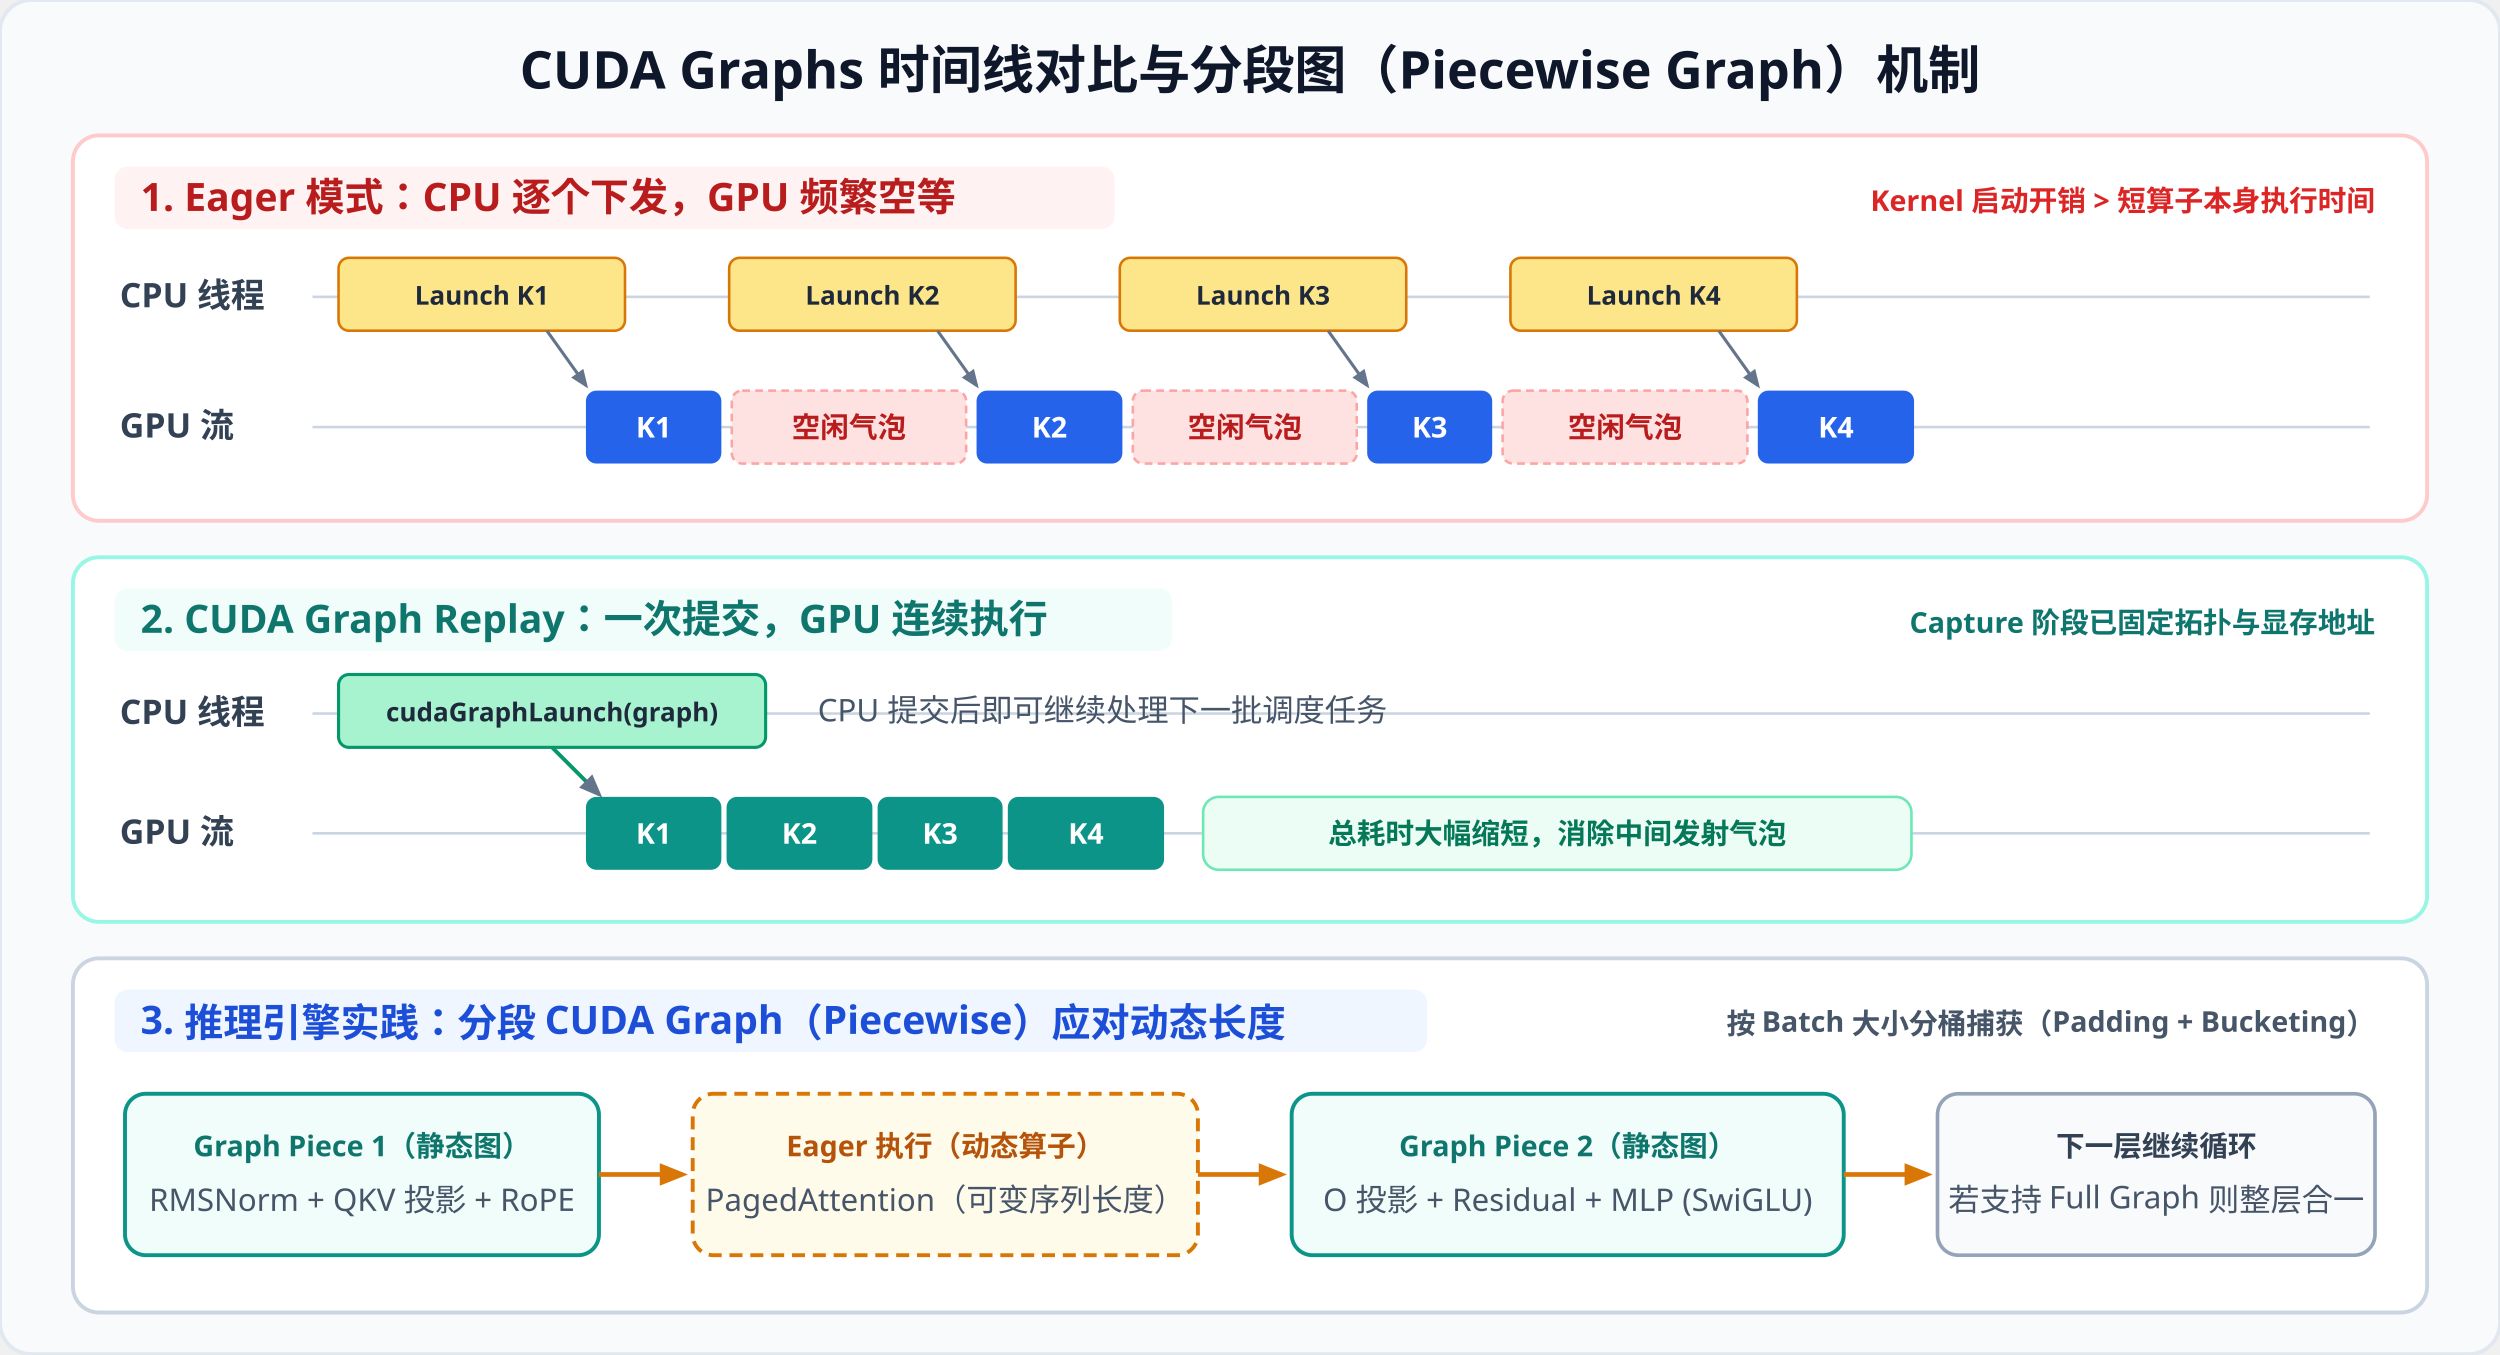
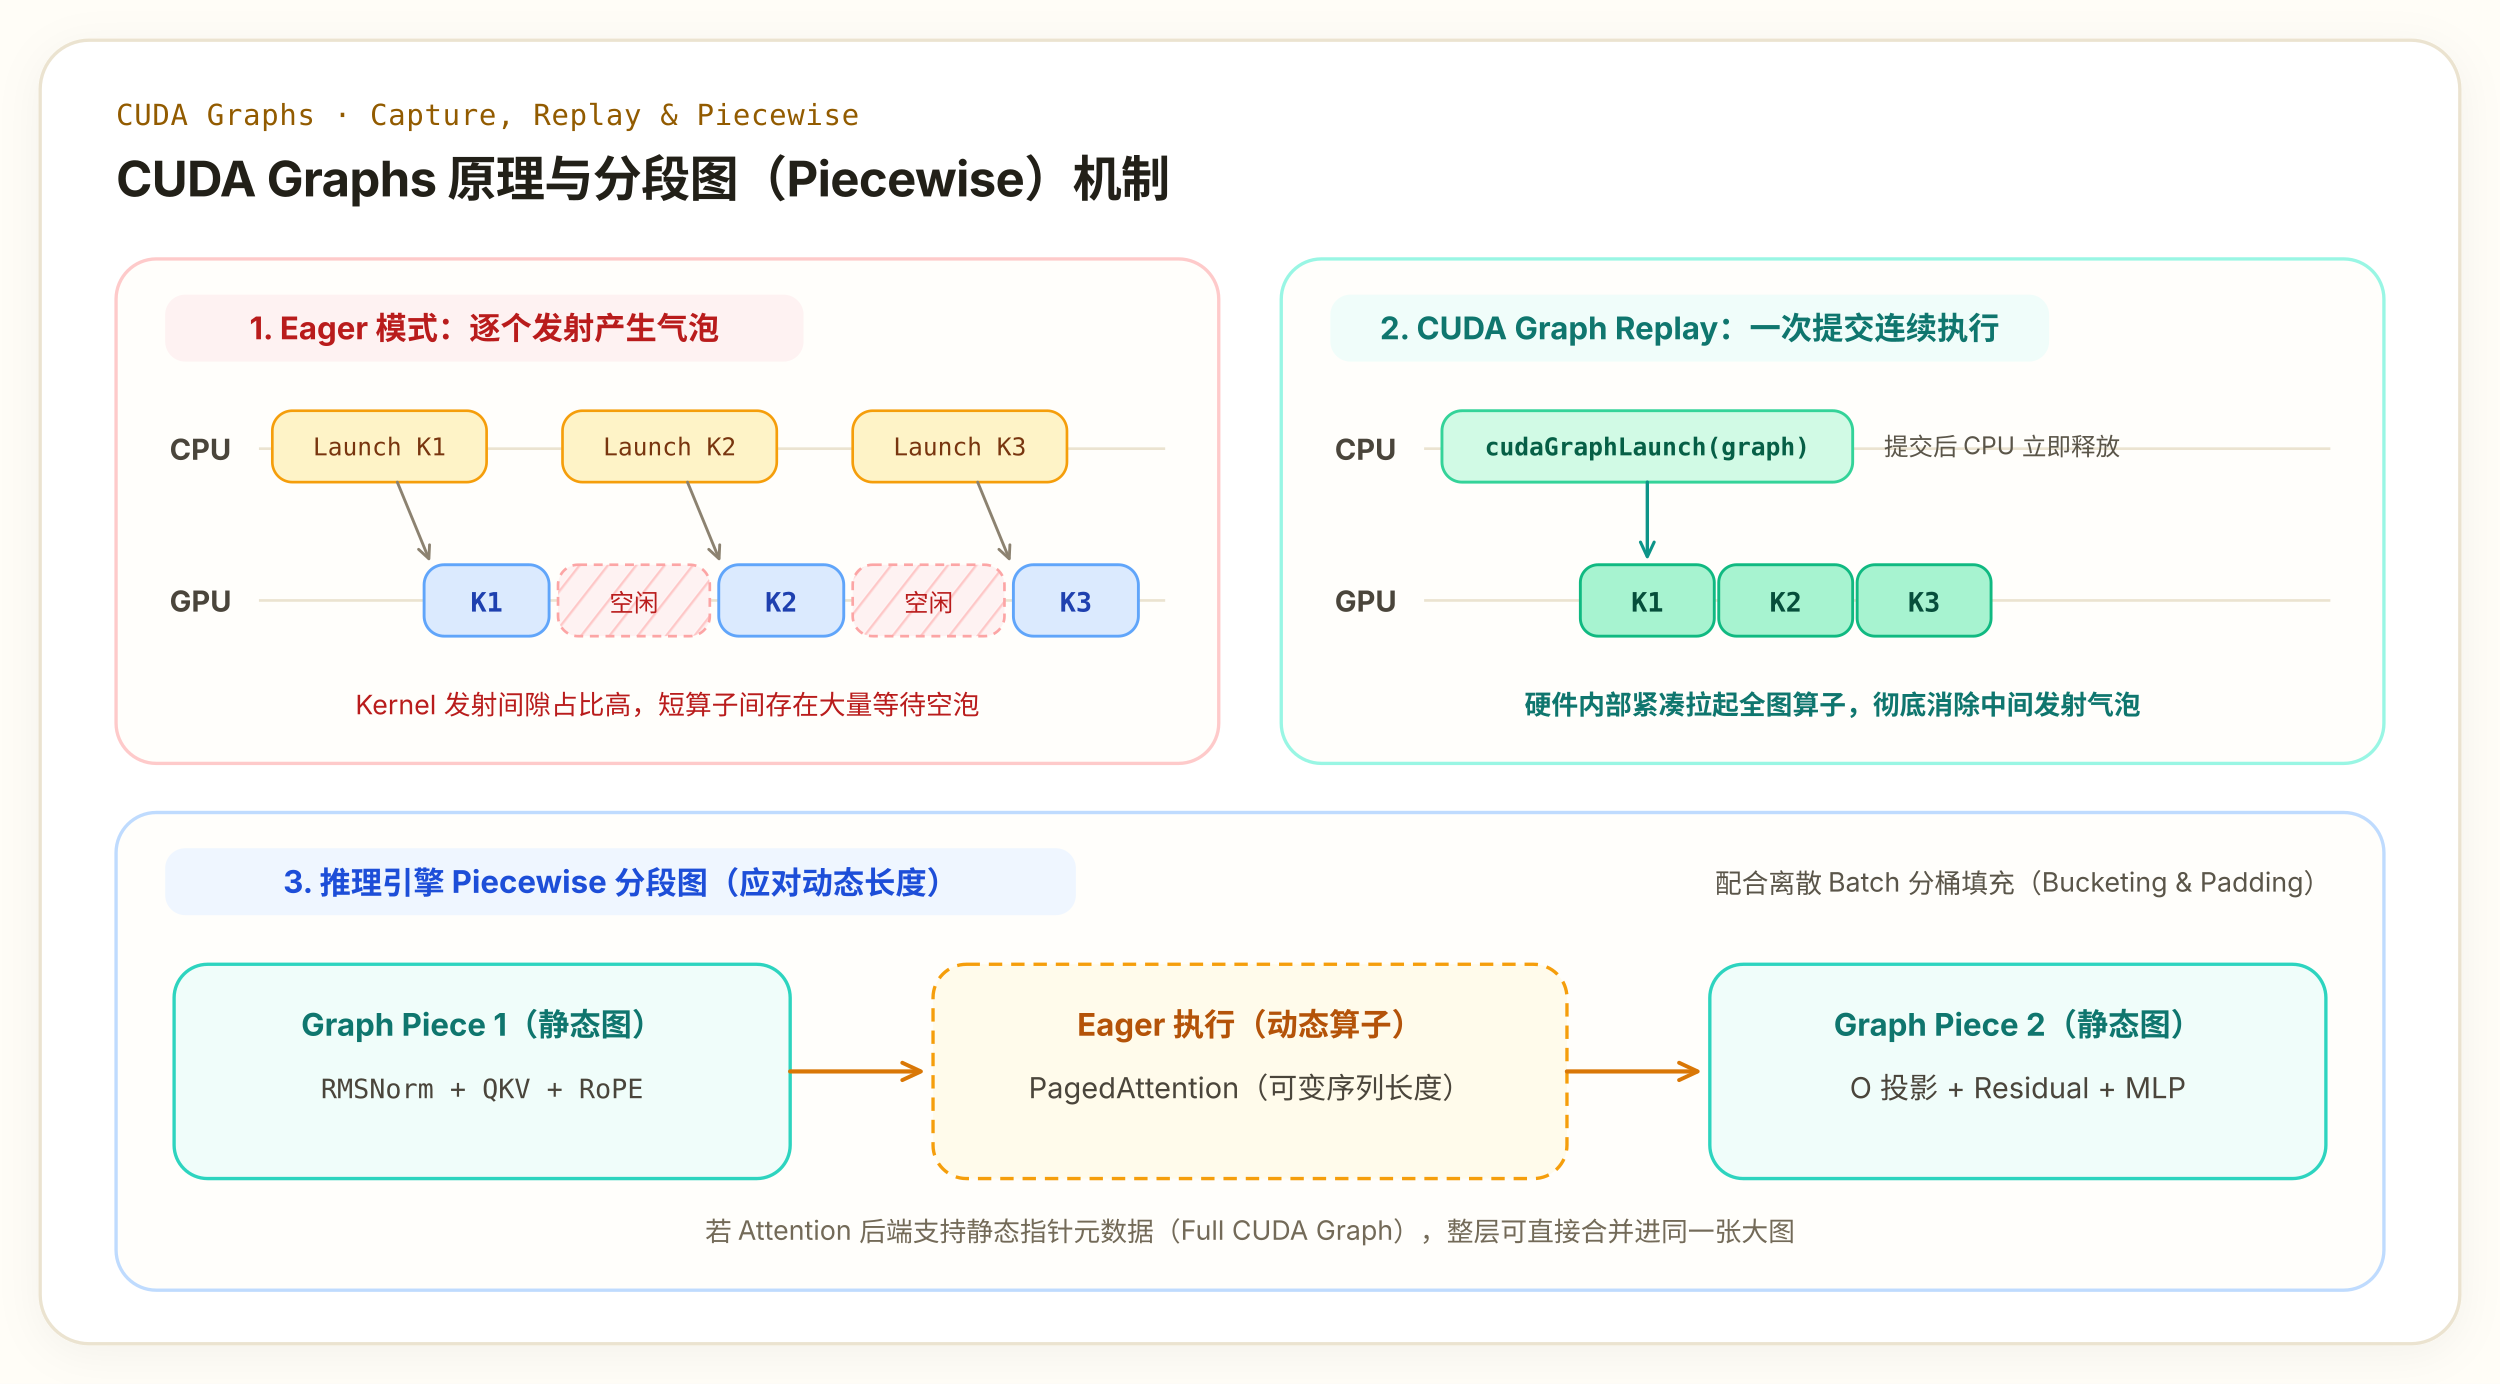
- <svg xmlns="http://www.w3.org/2000/svg" viewBox="0 0 960 520" width="960" height="520">
+ <svg xmlns="http://www.w3.org/2000/svg" viewBox="0 0 1120 620" width="1120" height="620">
  <defs>
-     <style>
-       text { font-family: "Microsoft YaHei", "PingFang SC", "Noto Sans SC", "Segoe UI", sans-serif; }
-       .title { font-size: 20px; font-weight: 700; fill: #0f172a; }
-       .sec-title { font-size: 15px; font-weight: 700; }
-       .track-label { font-size: 13px; font-weight: 700; fill: #334155; }
-       .k-label { font-size: 11px; font-weight: 700; fill: #ffffff; }
-       .c-label { font-size: 10px; font-weight: 600; fill: #1e293b; }
-       .note { font-size: 12px; fill: #475569; }
-       .badge { font-size: 11px; font-weight: 700; }
-     </style>
-     <marker id="arr-gray" viewBox="0 0 10 10" refX="8" refY="5" markerWidth="6" markerHeight="6" orient="auto">
-       <path d="M 0 1 L 10 5 L 0 9 z" fill="#64748b" />
+     <filter id="soft-shadow" x="-4%" y="-4%" width="108%" height="110%">
+       <feDropShadow dx="0" dy="4" stdDeviation="10" flood-color="#222018" flood-opacity="0.05" />
+     </filter>
+     <pattern id="soft-hatch-red" width="10" height="10" patternTransform="rotate(38)" patternUnits="userSpaceOnUse">
+       <rect width="10" height="10" fill="#fef2f2" />
+       <line x1="0" y1="0" x2="0" y2="10" stroke="#fecaca" stroke-width="2.2" />
+     </pattern>
+     <marker id="arr-warm" viewBox="0 0 12 12" refX="9" refY="6" markerWidth="7" markerHeight="7" orient="auto">
+       <path d="M 2 2.5 L 9.5 6 L 2 9.5" fill="none" stroke="#8c8270" stroke-width="1.7" stroke-linecap="round" stroke-linejoin="round" />
    </marker>
-     <marker id="arr-amber" viewBox="0 0 10 10" refX="8" refY="5" markerWidth="6" markerHeight="6" orient="auto">
-       <path d="M 0 1 L 10 5 L 0 9 z" fill="#d97706" />
+     <marker id="arr-red" viewBox="0 0 12 12" refX="9" refY="6" markerWidth="7" markerHeight="7" orient="auto">
+       <path d="M 2 2.5 L 9.5 6 L 2 9.5" fill="none" stroke="#dc2626" stroke-width="1.6" stroke-linecap="round" stroke-linejoin="round" />
+     </marker>
+     <marker id="arr-teal" viewBox="0 0 12 12" refX="9" refY="6" markerWidth="7" markerHeight="7" orient="auto">
+       <path d="M 2 2.5 L 9.5 6 L 2 9.5" fill="none" stroke="#0d9488" stroke-width="1.6" stroke-linecap="round" stroke-linejoin="round" />
+     </marker>
+     <marker id="arr-amber" viewBox="0 0 12 12" refX="9" refY="6" markerWidth="7" markerHeight="7" orient="auto">
+       <path d="M 2 2.5 L 9.5 6 L 2 9.5" fill="none" stroke="#d97706" stroke-width="1.6" stroke-linecap="round" stroke-linejoin="round" />
+     </marker>
+     <marker id="arr-purple" viewBox="0 0 12 12" refX="9" refY="6" markerWidth="7" markerHeight="7" orient="auto">
+       <path d="M 2 2.5 L 9.5 6 L 2 9.5" fill="none" stroke="#8b5cf6" stroke-width="1.6" stroke-linecap="round" stroke-linejoin="round" />
+     </marker>
+     <marker id="arr-blue" viewBox="0 0 12 12" refX="9" refY="6" markerWidth="7" markerHeight="7" orient="auto">
+       <path d="M 2 2.5 L 9.5 6 L 2 9.5" fill="none" stroke="#3b82f6" stroke-width="1.6" stroke-linecap="round" stroke-linejoin="round" />
    </marker>
  </defs>
-   <rect width="960" height="520" rx="12" fill="#f8fafc" stroke="#e2e8f0" stroke-width="1.5" />
-   <text x="480" y="34" text-anchor="middle" class="title">CUDA Graphs 时间线对比与分段图（Piecewise Graph）机制</text>
-   <rect x="28" y="52" width="904" height="148" rx="10" fill="#ffffff" stroke="#fecaca" stroke-width="1.5" />
-   <rect x="44" y="64" width="384" height="24" rx="5" fill="#fef2f2" />
-   <text x="54" y="81" class="sec-title" fill="#b91c1c">1. Eager 模式：CPU 逐个下发，GPU 频繁空等</text>
-   <text x="912" y="81" text-anchor="end" class="badge" fill="#dc2626">Kernel 启动开销 &gt; 短算子本身执行时间</text>
-   <text x="46" y="118" class="track-label">CPU 线程</text>
-   <line x1="120" y1="114" x2="910" y2="114" stroke="#cbd5e1" stroke-width="1" />
-   <text x="46" y="168" class="track-label">GPU 流</text>
-   <line x1="120" y1="164" x2="910" y2="164" stroke="#cbd5e1" stroke-width="1" />
-   <rect x="130" y="99" width="110" height="28" rx="4" fill="#fde68a" stroke="#d97706" stroke-width="1" />
-   <text x="185" y="117" text-anchor="middle" class="c-label">Launch K1</text>
-   <rect x="280" y="99" width="110" height="28" rx="4" fill="#fde68a" stroke="#d97706" stroke-width="1" />
-   <text x="335" y="117" text-anchor="middle" class="c-label">Launch K2</text>
-   <rect x="430" y="99" width="110" height="28" rx="4" fill="#fde68a" stroke="#d97706" stroke-width="1" />
-   <text x="485" y="117" text-anchor="middle" class="c-label">Launch K3</text>
-   <rect x="580" y="99" width="110" height="28" rx="4" fill="#fde68a" stroke="#d97706" stroke-width="1" />
-   <text x="635" y="117" text-anchor="middle" class="c-label">Launch K4</text>
-   <line x1="210" y1="127" x2="225" y2="148" stroke="#64748b" stroke-width="1.2" marker-end="url(#arr-gray)" />
-   <line x1="360" y1="127" x2="375" y2="148" stroke="#64748b" stroke-width="1.2" marker-end="url(#arr-gray)" />
-   <line x1="510" y1="127" x2="525" y2="148" stroke="#64748b" stroke-width="1.2" marker-end="url(#arr-gray)" />
-   <line x1="660" y1="127" x2="675" y2="148" stroke="#64748b" stroke-width="1.2" marker-end="url(#arr-gray)" />
-   <rect x="225" y="150" width="52" height="28" rx="4" fill="#2563eb" />
-   <text x="251" y="168" text-anchor="middle" class="k-label">K1</text>
-   <rect x="281" y="150" width="90" height="28" rx="4" fill="#fee2e2" stroke="#fca5a5" stroke-dasharray="3,2" />
-   <text x="326" y="168" text-anchor="middle" class="badge" fill="#b91c1c">空闲气泡</text>
-   <rect x="375" y="150" width="56" height="28" rx="4" fill="#2563eb" />
-   <text x="403" y="168" text-anchor="middle" class="k-label">K2</text>
-   <rect x="435" y="150" width="86" height="28" rx="4" fill="#fee2e2" stroke="#fca5a5" stroke-dasharray="3,2" />
-   <text x="478" y="168" text-anchor="middle" class="badge" fill="#b91c1c">空闲气泡</text>
-   <rect x="525" y="150" width="48" height="28" rx="4" fill="#2563eb" />
-   <text x="549" y="168" text-anchor="middle" class="k-label">K3</text>
-   <rect x="577" y="150" width="94" height="28" rx="4" fill="#fee2e2" stroke="#fca5a5" stroke-dasharray="3,2" />
-   <text x="624" y="168" text-anchor="middle" class="badge" fill="#b91c1c">空闲气泡</text>
-   <rect x="675" y="150" width="60" height="28" rx="4" fill="#2563eb" />
-   <text x="705" y="168" text-anchor="middle" class="k-label">K4</text>
-   <rect x="28" y="214" width="904" height="140" rx="10" fill="#ffffff" stroke="#99f6e4" stroke-width="1.5" />
-   <rect x="44" y="226" width="406" height="24" rx="5" fill="#f0fdfa" />
-   <text x="54" y="243" class="sec-title" fill="#0f766e">2. CUDA Graph Replay：一次提交，GPU 连续执行</text>
-   <text x="912" y="243" text-anchor="end" class="badge" fill="#0f766e">Capture 阶段已固定拓扑与显存地址</text>
-   <text x="46" y="278" class="track-label">CPU 线程</text>
-   <line x1="120" y1="274" x2="910" y2="274" stroke="#cbd5e1" stroke-width="1" />
-   <text x="46" y="324" class="track-label">GPU 流</text>
-   <line x1="120" y1="320" x2="910" y2="320" stroke="#cbd5e1" stroke-width="1" />
-   <rect x="130" y="259" width="164" height="28" rx="4" fill="#a7f3d0" stroke="#059669" stroke-width="1.2" />
-   <text x="212" y="277" text-anchor="middle" class="c-label">cudaGraphLaunch(graph)</text>
-   <text x="314" y="277" class="note">CPU 提交后即可继续处理下一批调度任务</text>
-   <line x1="212" y1="287" x2="230" y2="305" stroke="#059669" stroke-width="1.5" marker-end="url(#arr-gray)" />
-   <rect x="225" y="306" width="52" height="28" rx="4" fill="#0d9488" />
-   <text x="251" y="324" text-anchor="middle" class="k-label">K1</text>
-   <rect x="279" y="306" width="56" height="28" rx="4" fill="#0d9488" />
-   <text x="307" y="324" text-anchor="middle" class="k-label">K2</text>
-   <rect x="337" y="306" width="48" height="28" rx="4" fill="#0d9488" />
-   <text x="361" y="324" text-anchor="middle" class="k-label">K3</text>
-   <rect x="387" y="306" width="60" height="28" rx="4" fill="#0d9488" />
-   <text x="417" y="324" text-anchor="middle" class="k-label">K4</text>
-   <rect x="462" y="306" width="272" height="28" rx="6" fill="#ecfdf5" stroke="#6ee7b7" />
-   <text x="598" y="324" text-anchor="middle" class="badge" fill="#047857">总耗时大幅缩短，消除中间发射气泡</text>
-   <rect x="28" y="368" width="904" height="136" rx="10" fill="#ffffff" stroke="#cbd5e1" stroke-width="1.5" />
-   <rect x="44" y="380" width="504" height="24" rx="5" fill="#eff6ff" />
-   <text x="54" y="397" class="sec-title" fill="#1d4ed8">3. 推理引擎实践：分段 CUDA Graph（Piecewise）应对动态长度</text>
-   <text x="912" y="397" text-anchor="end" class="badge" fill="#475569">按 Batch 大小分桶捕获（Padding + Bucketing）</text>
-   <rect x="48" y="420" width="182" height="62" rx="8" fill="#f0fdfa" stroke="#0d9488" stroke-width="1.5" />
-   <text x="139" y="444" text-anchor="middle" class="badge" fill="#0f766e">Graph Piece 1（静态图）</text>
-   <text x="139" y="465" text-anchor="middle" class="note">RMSNorm + QKV 投影 + RoPE</text>
-   <line x1="230" y1="451" x2="262" y2="451" stroke="#d97706" stroke-width="1.8" marker-end="url(#arr-amber)" />
-   <rect x="266" y="420" width="194" height="62" rx="8" fill="#fffbeb" stroke="#d97706" stroke-width="1.5" stroke-dasharray="5,3" />
-   <text x="363" y="444" text-anchor="middle" class="badge" fill="#b45309">Eager 执行（动态算子）</text>
-   <text x="363" y="465" text-anchor="middle" class="note">PagedAttention（可变序列长度）</text>
-   <line x1="460" y1="451" x2="492" y2="451" stroke="#d97706" stroke-width="1.8" marker-end="url(#arr-amber)" />
-   <rect x="496" y="420" width="212" height="62" rx="8" fill="#f0fdfa" stroke="#0d9488" stroke-width="1.5" />
-   <text x="602" y="444" text-anchor="middle" class="badge" fill="#0f766e">Graph Piece 2（静态图）</text>
-   <text x="602" y="465" text-anchor="middle" class="note">O 投影 + Residual + MLP (SwiGLU)</text>
-   <line x1="708" y1="451" x2="740" y2="451" stroke="#d97706" stroke-width="1.8" marker-end="url(#arr-amber)" />
-   <rect x="744" y="420" width="168" height="62" rx="8" fill="#f8fafc" stroke="#94a3b8" stroke-width="1.4" />
-   <text x="828" y="444" text-anchor="middle" class="badge" fill="#334155">下一层继续循环</text>
-   <text x="828" y="465" text-anchor="middle" class="note">若支持 Full Graph 则整层合一</text>
+   <rect width="1120" height="620" fill="#fffdf7" />
+   <rect x="18" y="18" width="1084" height="584" rx="22" fill="#ffffff" stroke="#ebe3d0" stroke-width="1.5" filter="url(#soft-shadow)" />
+   <text x="52" y="56" font-family="JetBrains Mono, Cascadia Code, SFMono-Regular, Consolas, monospace" font-size="13" font-weight="400" fill="#925b00" letter-spacing="0.3">CUDA Graphs · Capture, Replay &amp; Piecewise</text>
+   <text x="52" y="88" font-family="Inter, HarmonyOS Sans SC, PingFang SC, Noto Sans SC, Noto Sans CJK SC, Microsoft YaHei, sans-serif" font-size="22" font-weight="700" fill="#222018" letter-spacing="-0.3">CUDA Graphs 原理与分段图（Piecewise）机制</text>
+   <rect x="52" y="116" width="494" height="226" rx="18" fill="#fffefb" stroke="#fecaca" stroke-width="1.5" />
+   <rect x="74" y="132" width="286" height="30" rx="9" fill="#fef2f2" />
+   <text x="217" y="152" text-anchor="middle" font-family="Inter, HarmonyOS Sans SC, PingFang SC, Noto Sans SC, Noto Sans CJK SC, Microsoft YaHei, sans-serif" font-size="14" font-weight="700" fill="#b91c1c">1. Eager 模式：逐个发射产生气泡</text>
+   <text x="76" y="206" font-family="Inter, HarmonyOS Sans SC, PingFang SC, Noto Sans SC, Noto Sans CJK SC, Microsoft YaHei, sans-serif" font-size="13" font-weight="700" fill="#4a453b">CPU</text>
+   <line x1="116" y1="201" x2="522" y2="201" stroke="#ebe3d0" stroke-width="1.2" />
+   <text x="76" y="274" font-family="Inter, HarmonyOS Sans SC, PingFang SC, Noto Sans SC, Noto Sans CJK SC, Microsoft YaHei, sans-serif" font-size="13" font-weight="700" fill="#4a453b">GPU</text>
+   <line x1="116" y1="269" x2="522" y2="269" stroke="#ebe3d0" stroke-width="1.2" />
+   <rect x="122" y="184" width="96" height="32" rx="9" fill="#fef3c7" stroke="#f59e0b" stroke-width="1.2" />
+   <text x="170" y="204" text-anchor="middle" font-family="JetBrains Mono, Cascadia Code, SFMono-Regular, Consolas, monospace" font-size="11" font-weight="400" fill="#78350f">Launch K1</text>
+   <rect x="252" y="184" width="96" height="32" rx="9" fill="#fef3c7" stroke="#f59e0b" stroke-width="1.2" />
+   <text x="300" y="204" text-anchor="middle" font-family="JetBrains Mono, Cascadia Code, SFMono-Regular, Consolas, monospace" font-size="11" font-weight="400" fill="#78350f">Launch K2</text>
+   <rect x="382" y="184" width="96" height="32" rx="9" fill="#fef3c7" stroke="#f59e0b" stroke-width="1.2" />
+   <text x="430" y="204" text-anchor="middle" font-family="JetBrains Mono, Cascadia Code, SFMono-Regular, Consolas, monospace" font-size="11" font-weight="400" fill="#78350f">Launch K3</text>
+   <path d="M 178 216 L 192 250" fill="none" stroke="#8c8270" stroke-width="1.3" stroke-linecap="round" marker-end="url(#arr-warm)" />
+   <path d="M 308 216 L 322 250" fill="none" stroke="#8c8270" stroke-width="1.3" stroke-linecap="round" marker-end="url(#arr-warm)" />
+   <path d="M 438 216 L 452 250" fill="none" stroke="#8c8270" stroke-width="1.3" stroke-linecap="round" marker-end="url(#arr-warm)" />
+   <rect x="190" y="253" width="56" height="32" rx="9" fill="#dbeafe" stroke="#60a5fa" stroke-width="1.3" />
+   <text x="218" y="274" text-anchor="middle" font-family="JetBrains Mono, Cascadia Code, SFMono-Regular, Consolas, monospace" font-size="12" font-weight="700" fill="#1e40af">K1</text>
+   <rect x="250" y="253" width="68" height="32" rx="9" fill="url(#soft-hatch-red)" stroke="#fca5a5" stroke-width="1.2" stroke-dasharray="4,3" />
+   <text x="284" y="274" text-anchor="middle" font-family="Inter, HarmonyOS Sans SC, PingFang SC, Noto Sans SC, Noto Sans CJK SC, Microsoft YaHei, sans-serif" font-size="11" font-weight="400" fill="#b91c1c">空闲</text>
+   <rect x="322" y="253" width="56" height="32" rx="9" fill="#dbeafe" stroke="#60a5fa" stroke-width="1.3" />
+   <text x="350" y="274" text-anchor="middle" font-family="JetBrains Mono, Cascadia Code, SFMono-Regular, Consolas, monospace" font-size="12" font-weight="700" fill="#1e40af">K2</text>
+   <rect x="382" y="253" width="68" height="32" rx="9" fill="url(#soft-hatch-red)" stroke="#fca5a5" stroke-width="1.2" stroke-dasharray="4,3" />
+   <text x="416" y="274" text-anchor="middle" font-family="Inter, HarmonyOS Sans SC, PingFang SC, Noto Sans SC, Noto Sans CJK SC, Microsoft YaHei, sans-serif" font-size="11" font-weight="400" fill="#b91c1c">空闲</text>
+   <rect x="454" y="253" width="56" height="32" rx="9" fill="#dbeafe" stroke="#60a5fa" stroke-width="1.3" />
+   <text x="482" y="274" text-anchor="middle" font-family="JetBrains Mono, Cascadia Code, SFMono-Regular, Consolas, monospace" font-size="12" font-weight="700" fill="#1e40af">K3</text>
+   <text x="299" y="320" text-anchor="middle" font-family="Inter, HarmonyOS Sans SC, PingFang SC, Noto Sans SC, Noto Sans CJK SC, Microsoft YaHei, sans-serif" font-size="12" font-weight="400" fill="#b91c1c">Kernel 发射间隙占比高，短算子间存在大量等待空泡</text>
+   <rect x="574" y="116" width="494" height="226" rx="18" fill="#fffefb" stroke="#99f6e4" stroke-width="1.5" />
+   <rect x="596" y="132" width="322" height="30" rx="9" fill="#f0fdfa" />
+   <text x="757" y="152" text-anchor="middle" font-family="Inter, HarmonyOS Sans SC, PingFang SC, Noto Sans SC, Noto Sans CJK SC, Microsoft YaHei, sans-serif" font-size="14" font-weight="700" fill="#0f766e">2. CUDA Graph Replay：一次提交连续执行</text>
+   <text x="598" y="206" font-family="Inter, HarmonyOS Sans SC, PingFang SC, Noto Sans SC, Noto Sans CJK SC, Microsoft YaHei, sans-serif" font-size="13" font-weight="700" fill="#4a453b">CPU</text>
+   <line x1="638" y1="201" x2="1044" y2="201" stroke="#ebe3d0" stroke-width="1.2" />
+   <text x="598" y="274" font-family="Inter, HarmonyOS Sans SC, PingFang SC, Noto Sans SC, Noto Sans CJK SC, Microsoft YaHei, sans-serif" font-size="13" font-weight="700" fill="#4a453b">GPU</text>
+   <line x1="638" y1="269" x2="1044" y2="269" stroke="#ebe3d0" stroke-width="1.2" />
+   <rect x="646" y="184" width="184" height="32" rx="9" fill="#d1fae5" stroke="#34d399" stroke-width="1.3" />
+   <text x="738" y="204" text-anchor="middle" font-family="JetBrains Mono, Cascadia Code, SFMono-Regular, Consolas, monospace" font-size="11" font-weight="700" fill="#065f46">cudaGraphLaunch(graph)</text>
+   <text x="844" y="204" font-family="Inter, HarmonyOS Sans SC, PingFang SC, Noto Sans SC, Noto Sans CJK SC, Microsoft YaHei, sans-serif" font-size="11" font-weight="400" fill="#5a5549">提交后 CPU 立即释放</text>
+   <path d="M 738 216 L 738 249" fill="none" stroke="#0d9488" stroke-width="1.5" stroke-linecap="round" marker-end="url(#arr-teal)" />
+   <rect x="708" y="253" width="60" height="32" rx="8" fill="#a7f3d0" stroke="#10b981" stroke-width="1.3" />
+   <text x="738" y="274" text-anchor="middle" font-family="JetBrains Mono, Cascadia Code, SFMono-Regular, Consolas, monospace" font-size="12" font-weight="700" fill="#064e3b">K1</text>
+   <rect x="770" y="253" width="60" height="32" rx="8" fill="#a7f3d0" stroke="#10b981" stroke-width="1.3" />
+   <text x="800" y="274" text-anchor="middle" font-family="JetBrains Mono, Cascadia Code, SFMono-Regular, Consolas, monospace" font-size="12" font-weight="700" fill="#064e3b">K2</text>
+   <rect x="832" y="253" width="60" height="32" rx="8" fill="#a7f3d0" stroke="#10b981" stroke-width="1.3" />
+   <text x="862" y="274" text-anchor="middle" font-family="JetBrains Mono, Cascadia Code, SFMono-Regular, Consolas, monospace" font-size="12" font-weight="700" fill="#064e3b">K3</text>
+   <text x="821" y="320" text-anchor="middle" font-family="Inter, HarmonyOS Sans SC, PingFang SC, Noto Sans SC, Noto Sans CJK SC, Microsoft YaHei, sans-serif" font-size="12" font-weight="700" fill="#0f766e">硬件内部紧凑拉起全图算子，彻底消除中间发射气泡</text>
+   <rect x="52" y="364" width="1016" height="214" rx="18" fill="#fffefb" stroke="#bfdbfe" stroke-width="1.5" />
+   <rect x="74" y="380" width="408" height="30" rx="9" fill="#eff6ff" />
+   <text x="278" y="400" text-anchor="middle" font-family="Inter, HarmonyOS Sans SC, PingFang SC, Noto Sans SC, Noto Sans CJK SC, Microsoft YaHei, sans-serif" font-size="14" font-weight="700" fill="#1d4ed8">3. 推理引擎 Piecewise 分段图（应对动态长度）</text>
+   <text x="1044" y="400" text-anchor="end" font-family="Inter, HarmonyOS Sans SC, PingFang SC, Noto Sans SC, Noto Sans CJK SC, Microsoft YaHei, sans-serif" font-size="12" font-weight="400" fill="#5a5549">配合离散 Batch 分桶填充（Bucketing &amp; Padding）</text>
+   <rect x="78" y="432" width="276" height="96" rx="15" fill="#f0fdfa" stroke="#2dd4bf" stroke-width="1.5" />
+   <text x="216" y="464" text-anchor="middle" font-family="Inter, HarmonyOS Sans SC, PingFang SC, Noto Sans SC, Noto Sans CJK SC, Microsoft YaHei, sans-serif" font-size="14" font-weight="700" fill="#0f766e">Graph Piece 1（静态图）</text>
+   <text x="216" y="492" text-anchor="middle" font-family="JetBrains Mono, Cascadia Code, SFMono-Regular, Consolas, monospace" font-size="12" font-weight="400" fill="#4a453b">RMSNorm + QKV + RoPE</text>
+   <path d="M 354 480 C 378 480, 388 480, 412 480" fill="none" stroke="#d97706" stroke-width="1.9" stroke-linecap="round" marker-end="url(#arr-amber)" />
+   <rect x="418" y="432" width="284" height="96" rx="15" fill="#fffbeb" stroke="#f59e0b" stroke-width="1.5" stroke-dasharray="6,4" />
+   <text x="560" y="464" text-anchor="middle" font-family="Inter, HarmonyOS Sans SC, PingFang SC, Noto Sans SC, Noto Sans CJK SC, Microsoft YaHei, sans-serif" font-size="14" font-weight="700" fill="#b45309">Eager 执行（动态算子）</text>
+   <text x="560" y="492" text-anchor="middle" font-family="Inter, HarmonyOS Sans SC, PingFang SC, Noto Sans SC, Noto Sans CJK SC, Microsoft YaHei, sans-serif" font-size="13" font-weight="400" fill="#4a453b">PagedAttention（可变序列长度）</text>
+   <path d="M 702 480 C 726 480, 736 480, 760 480" fill="none" stroke="#d97706" stroke-width="1.9" stroke-linecap="round" marker-end="url(#arr-amber)" />
+   <rect x="766" y="432" width="276" height="96" rx="15" fill="#f0fdfa" stroke="#2dd4bf" stroke-width="1.5" />
+   <text x="904" y="464" text-anchor="middle" font-family="Inter, HarmonyOS Sans SC, PingFang SC, Noto Sans SC, Noto Sans CJK SC, Microsoft YaHei, sans-serif" font-size="14" font-weight="700" fill="#0f766e">Graph Piece 2（静态图）</text>
+   <text x="904" y="492" text-anchor="middle" font-family="Inter, HarmonyOS Sans SC, PingFang SC, Noto Sans SC, Noto Sans CJK SC, Microsoft YaHei, sans-serif" font-size="13" font-weight="400" fill="#4a453b">O 投影 + Residual + MLP</text>
+   <text x="560" y="556" text-anchor="middle" font-family="Inter, HarmonyOS Sans SC, PingFang SC, Noto Sans SC, Noto Sans CJK SC, Microsoft YaHei, sans-serif" font-size="12" font-weight="400" fill="#736a58">若 Attention 后端支持静态指针元数据（Full CUDA Graph），整层可直接合并进同一张大图</text>
</svg>
